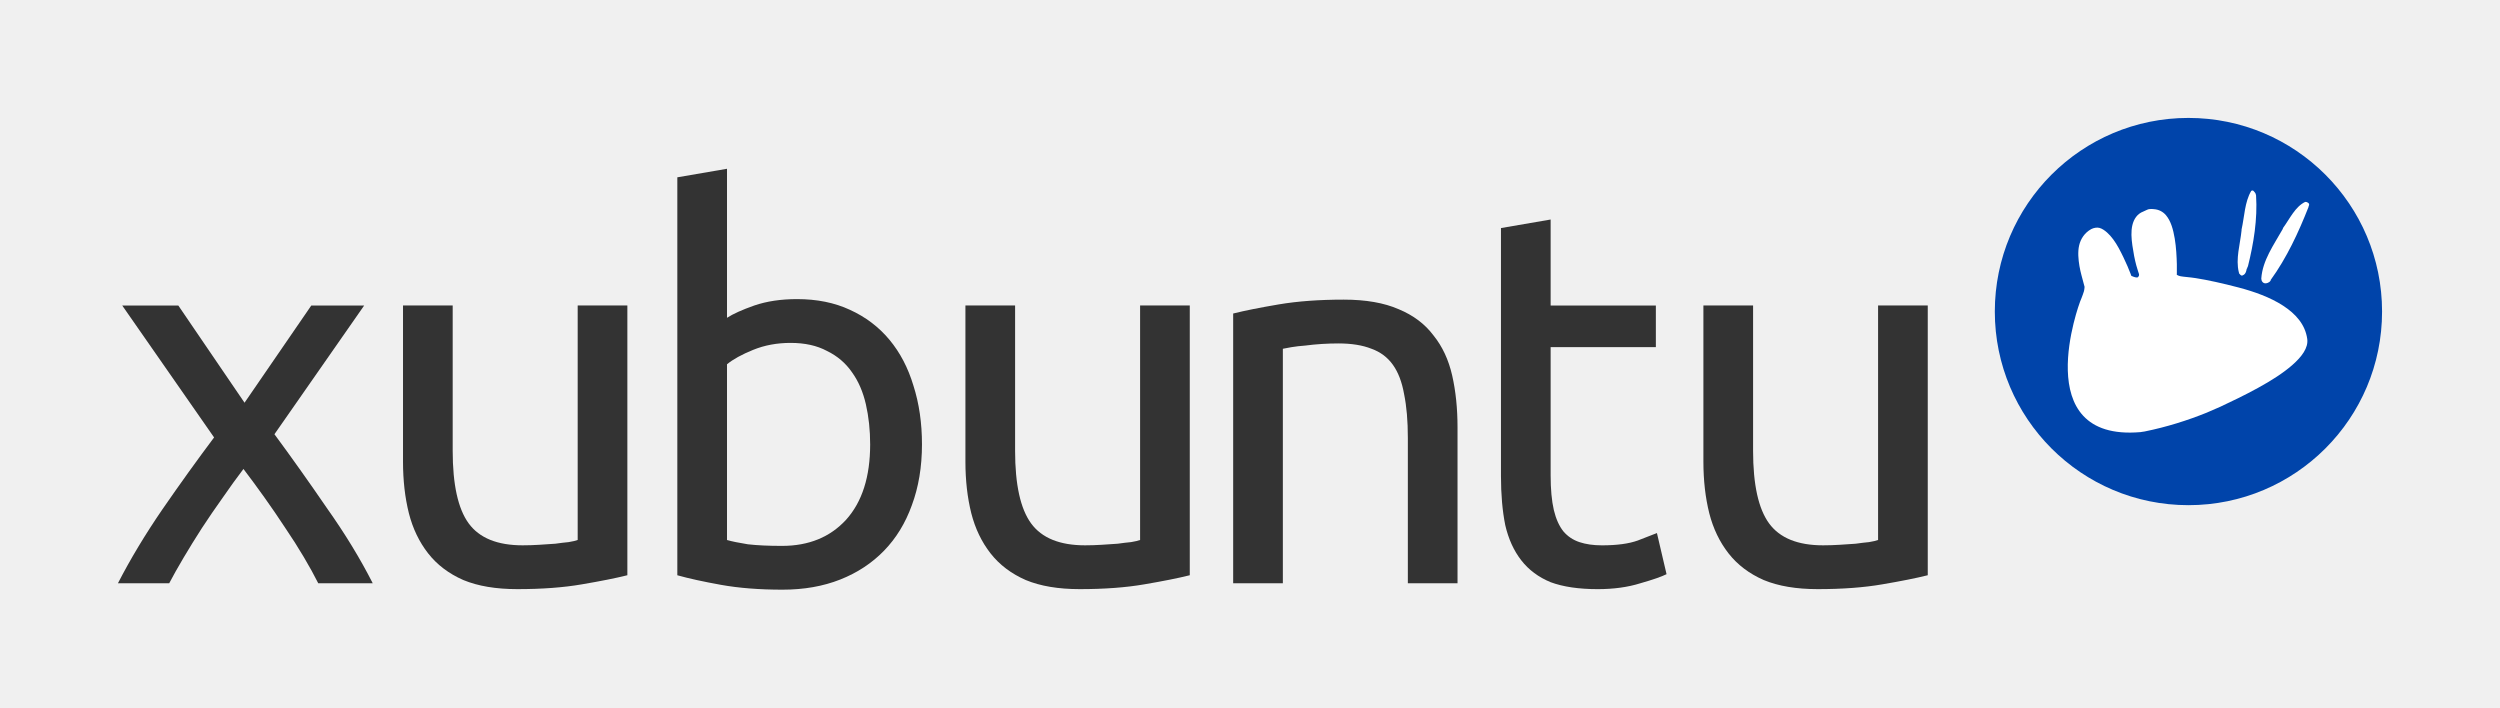
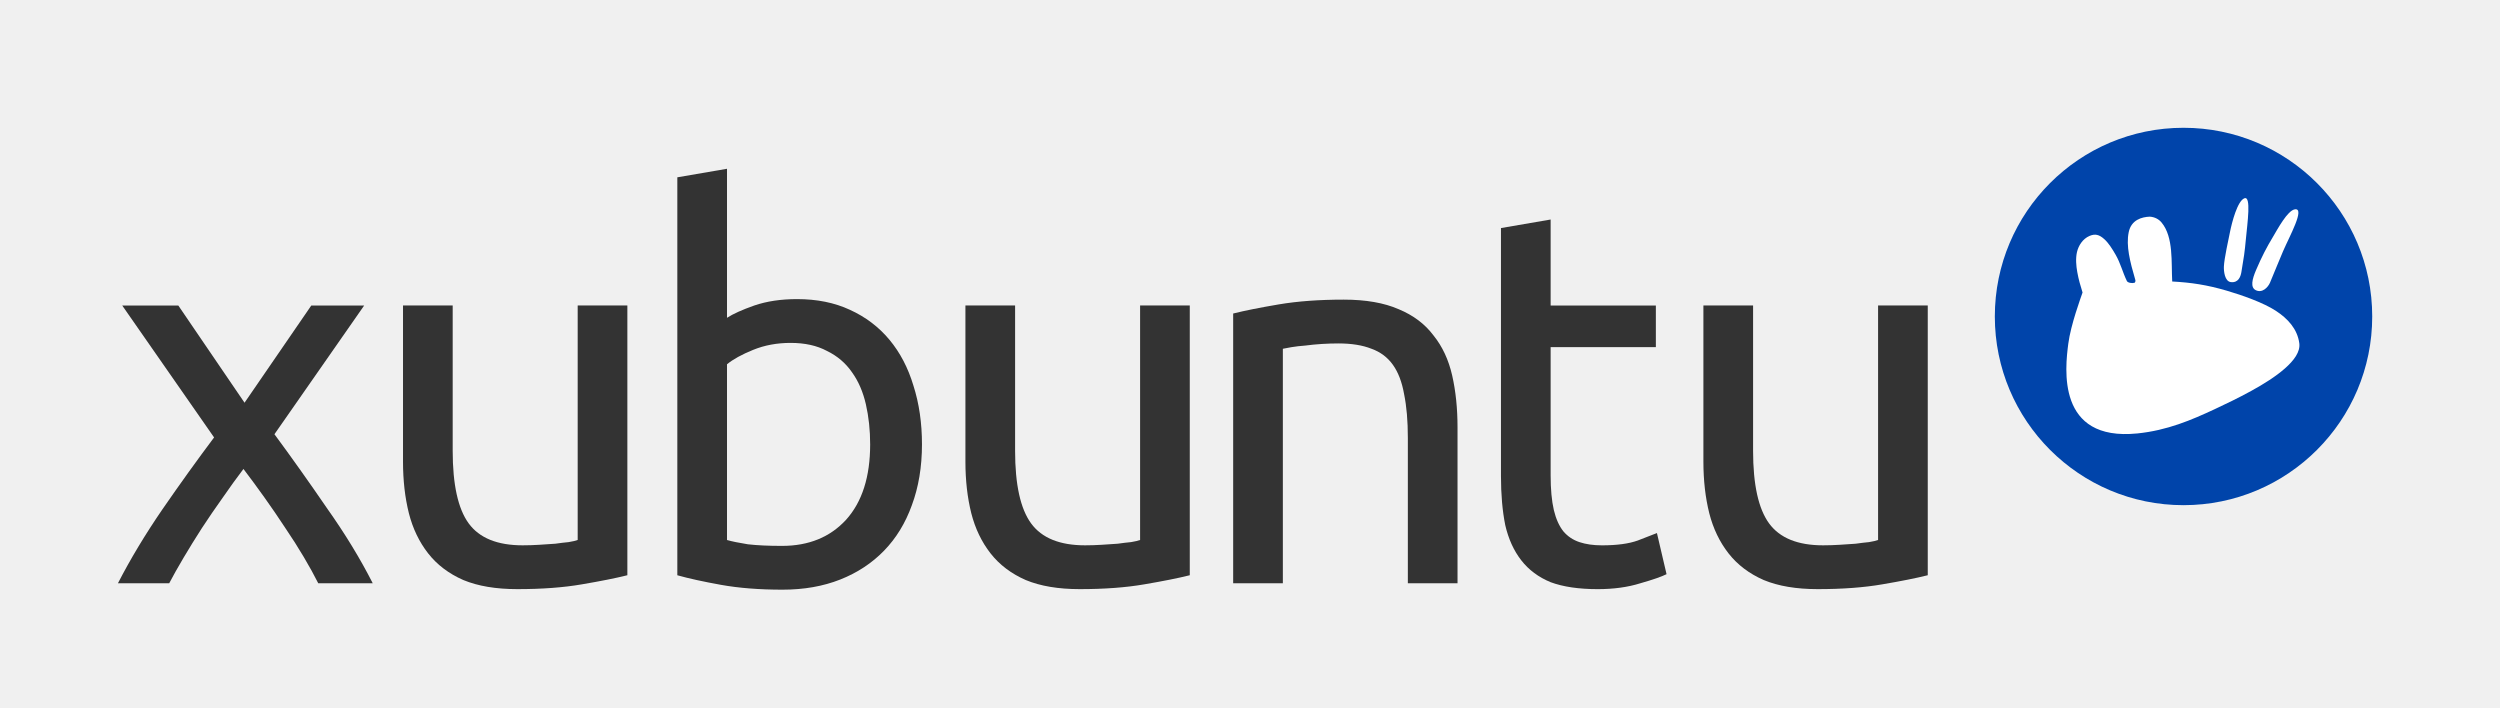
<svg xmlns="http://www.w3.org/2000/svg" width="423.963" height="120" id="svg3681" version="1.1">
  <defs id="defs3683" />
  <g id="layer1" transform="translate(-163.0185,-472.3622)">
-     <g style="fill:#333333;fill-opacity:1;display:inline" id="g3200" transform="matrix(1.45457,0,0,1.45457,-55.9466,-246.4123)">
-       <path d="m 187.639,562.151 c -0.457,-0.913 -1.017,-1.931 -1.681,-3.052 -0.664,-1.121 -1.391,-2.263 -2.18,-3.425 -0.789,-1.204 -1.598,-2.387 -2.429,-3.55 -0.83,-1.162 -1.64,-2.263 -2.429,-3.301 -0.789,1.038 -1.598,2.159 -2.429,3.363 -0.83,1.163 -1.64,2.346 -2.429,3.55 -0.747,1.162 -1.453,2.304 -2.117,3.425 -0.664,1.121 -1.225,2.117 -1.681,2.989 l -5.978,0 c 1.453,-2.823 3.176,-5.688 5.169,-8.594 2.034,-2.948 4.048,-5.75 6.041,-8.407 l -10.711,-15.382 6.539,0 7.722,11.334 7.784,-11.334 6.165,0 -10.462,15.008 c 1.993,2.699 4.027,5.563 6.103,8.594 2.117,2.989 3.903,5.916 5.356,8.781 l -6.352,0" style="font-size:49.492px;font-style:normal;font-weight:normal;fill:#333333;fill-opacity:1;stroke:none;display:inline;font-family:ubuntubeta;-inkscape-font-specification:ubuntubeta" id="path2826" />
-       <path d="m 223.677,561.216 c -1.329,0.332 -3.093,0.685 -5.293,1.059 -2.159,0.374 -4.671,0.56 -7.535,0.56 -2.491,0 -4.588,-0.353 -6.29,-1.059 -1.702,-0.747 -3.072,-1.785 -4.11,-3.114 -1.038,-1.329 -1.785,-2.885 -2.242,-4.671 -0.457,-1.827 -0.685,-3.84 -0.685,-6.041 l 0,-18.184 5.792,0 0,16.939 c -2e-5,3.944 0.623,6.767 1.868,8.469 1.246,1.702 3.342,2.553 6.29,2.553 0.623,10e-6 1.266,-0.021 1.931,-0.062 0.664,-0.042 1.287,-0.083 1.868,-0.125 0.581,-0.083 1.1,-0.145 1.557,-0.187 0.498,-0.083 0.851,-0.166 1.059,-0.249 l 0,-27.339 5.792,0 0,31.449" style="font-size:49.492px;font-style:normal;font-weight:normal;fill:#333333;fill-opacity:1;stroke:none;display:inline;font-family:ubuntubeta;-inkscape-font-specification:ubuntubeta" id="path2828" />
-       <path d="m 235.298,531.2 c 0.706,-0.457 1.764,-0.934 3.176,-1.432 1.453,-0.498 3.114,-0.747 4.982,-0.747 2.325,3e-5 4.38,0.415 6.165,1.246 1.827,0.83 3.363,1.993 4.608,3.487 1.245,1.495 2.18,3.28 2.802,5.356 0.664,2.076 0.996,4.359 0.996,6.85 -2e-5,2.616 -0.394,4.982 -1.183,7.099 -0.747,2.076 -1.827,3.84 -3.238,5.293 -1.412,1.453 -3.114,2.574 -5.107,3.363 -1.993,0.789 -4.235,1.183 -6.726,1.183 -2.699,0 -5.086,-0.187 -7.162,-0.56 -2.076,-0.374 -3.778,-0.747 -5.107,-1.121 l 0,-46.395 5.792,-0.996 0,17.375 m 0,25.907 c 0.581,0.166 1.391,0.332 2.429,0.498 1.079,0.125 2.408,0.187 3.986,0.187 3.114,10e-6 5.605,-1.017 7.473,-3.052 1.868,-2.076 2.802,-5.003 2.802,-8.781 -2e-5,-1.661 -0.166,-3.218 -0.498,-4.671 -0.332,-1.453 -0.872,-2.699 -1.619,-3.737 -0.747,-1.079 -1.723,-1.91 -2.927,-2.491 -1.163,-0.623 -2.574,-0.934 -4.235,-0.934 -1.578,2e-5 -3.031,0.27 -4.359,0.81 -1.329,0.54 -2.346,1.1 -3.052,1.681 l 0,20.489" style="font-size:49.492px;font-style:normal;font-weight:normal;fill:#333333;fill-opacity:1;stroke:none;display:inline;font-family:ubuntubeta;-inkscape-font-specification:ubuntubeta" id="path2830" />
-       <path d="m 289.247,561.216 c -1.329,0.332 -3.093,0.685 -5.293,1.059 -2.159,0.374 -4.671,0.56 -7.535,0.56 -2.491,0 -4.588,-0.353 -6.29,-1.059 -1.702,-0.747 -3.072,-1.785 -4.11,-3.114 -1.038,-1.329 -1.785,-2.885 -2.242,-4.671 -0.457,-1.827 -0.685,-3.84 -0.685,-6.041 l 0,-18.184 5.792,0 0,16.939 c -1e-5,3.944 0.623,6.767 1.868,8.469 1.246,1.702 3.342,2.553 6.29,2.553 0.623,10e-6 1.266,-0.021 1.931,-0.062 0.664,-0.042 1.287,-0.083 1.868,-0.125 0.581,-0.083 1.1,-0.145 1.557,-0.187 0.498,-0.083 0.851,-0.166 1.059,-0.249 l 0,-27.339 5.792,0 0,31.449" style="font-size:49.492px;font-style:normal;font-weight:normal;fill:#333333;fill-opacity:1;stroke:none;display:inline;font-family:ubuntubeta;-inkscape-font-specification:ubuntubeta" id="path2832" />
-       <path d="m 294.31,530.701 c 1.329,-0.332 3.093,-0.685 5.293,-1.059 2.2,-0.374 4.733,-0.56 7.598,-0.56 2.574,4e-5 4.712,0.374 6.414,1.121 1.702,0.706 3.051,1.723 4.048,3.052 1.038,1.287 1.764,2.844 2.18,4.671 0.415,1.827 0.623,3.84 0.623,6.041 l 0,18.184 -5.792,0 0,-16.939 c -3e-5,-1.993 -0.145,-3.695 -0.436,-5.107 -0.249,-1.412 -0.685,-2.553 -1.308,-3.425 -0.623,-0.872 -1.453,-1.495 -2.491,-1.868 -1.038,-0.415 -2.325,-0.623 -3.861,-0.623 -0.623,3e-5 -1.266,0.021 -1.931,0.062 -0.664,0.042 -1.308,0.104 -1.931,0.187 -0.581,0.042 -1.121,0.104 -1.619,0.187 -0.457,0.083 -0.789,0.145 -0.996,0.187 l 0,27.339 -5.792,0 0,-31.449" style="font-size:49.492px;font-style:normal;font-weight:normal;fill:#333333;fill-opacity:1;stroke:none;display:inline;font-family:ubuntubeta;-inkscape-font-specification:ubuntubeta" id="path2834" />
-       <path d="m 331.321,529.767 12.268,0 0,4.857 -12.268,0 0,14.946 c -2e-5,1.619 0.125,2.968 0.374,4.048 0.249,1.038 0.623,1.868 1.121,2.491 0.498,0.581 1.121,0.996 1.868,1.246 0.747,0.249 1.619,0.374 2.616,0.374 1.744,10e-6 3.135,-0.187 4.172,-0.56 1.079,-0.415 1.827,-0.706 2.242,-0.872 l 1.121,4.795 c -0.581,0.291 -1.598,0.644 -3.052,1.059 -1.453,0.457 -3.114,0.685 -4.982,0.685 -2.2,0 -4.027,-0.27 -5.48,-0.81 -1.412,-0.581 -2.553,-1.432 -3.425,-2.553 -0.872,-1.121 -1.495,-2.491 -1.868,-4.11 -0.332,-1.661 -0.498,-3.57 -0.498,-5.729 l 0,-28.896 5.792,-0.996 0,10.026" style="font-size:49.492px;font-style:normal;font-weight:normal;fill:#333333;fill-opacity:1;stroke:none;display:inline;font-family:ubuntubeta;-inkscape-font-specification:ubuntubeta" id="path2836" />
-       <path d="m 375.287,561.216 c -1.329,0.332 -3.093,0.685 -5.293,1.059 -2.159,0.374 -4.671,0.56 -7.535,0.56 -2.491,0 -4.588,-0.353 -6.29,-1.059 -1.702,-0.747 -3.072,-1.785 -4.11,-3.114 -1.038,-1.329 -1.785,-2.885 -2.242,-4.671 -0.457,-1.827 -0.685,-3.84 -0.685,-6.041 l 0,-18.184 5.792,0 0,16.939 c -1e-5,3.944 0.623,6.767 1.868,8.469 1.246,1.702 3.342,2.553 6.29,2.553 0.623,10e-6 1.266,-0.021 1.931,-0.062 0.664,-0.042 1.287,-0.083 1.868,-0.125 0.581,-0.083 1.1,-0.145 1.557,-0.187 0.498,-0.083 0.851,-0.166 1.059,-0.249 l 0,-27.339 5.792,0 0,31.449" style="font-size:49.492px;font-style:normal;font-weight:normal;fill:#333333;fill-opacity:1;stroke:none;display:inline;font-family:ubuntubeta;-inkscape-font-specification:ubuntubeta" id="path2838" />
+     <g style="display:inline;fill:#333333;fill-opacity:1" id="g3200" transform="matrix(1.45457,0,0,1.45457,-55.9466,-246.4123)">
+       <path d="m 187.639,562.151 c -0.457,-0.913 -1.017,-1.931 -1.681,-3.052 -0.664,-1.121 -1.391,-2.263 -2.18,-3.425 -0.789,-1.204 -1.598,-2.387 -2.429,-3.55 -0.83,-1.162 -1.64,-2.263 -2.429,-3.301 -0.789,1.038 -1.598,2.159 -2.429,3.363 -0.83,1.163 -1.64,2.346 -2.429,3.55 -0.747,1.162 -1.453,2.304 -2.117,3.425 -0.664,1.121 -1.225,2.117 -1.681,2.989 h -5.978 c 1.453,-2.823 3.176,-5.688 5.169,-8.594 2.034,-2.948 4.048,-5.75 6.041,-8.407 l -10.711,-15.382 h 6.539 l 7.722,11.334 7.784,-11.334 h 6.165 l -10.462,15.008 c 1.993,2.699 4.027,5.563 6.103,8.594 2.117,2.989 3.903,5.916 5.356,8.781 h -6.352" style="font-style:normal;font-weight:normal;font-size:49.492px;font-family:ubuntubeta;-inkscape-font-specification:ubuntubeta;display:inline;fill:#333333;fill-opacity:1;stroke:none" id="path2826" />
+       <path d="m 223.677,561.216 c -1.329,0.332 -3.093,0.685 -5.293,1.059 -2.159,0.374 -4.671,0.56 -7.535,0.56 -2.491,0 -4.588,-0.353 -6.29,-1.059 -1.702,-0.747 -3.072,-1.785 -4.11,-3.114 -1.038,-1.329 -1.785,-2.885 -2.242,-4.671 -0.457,-1.827 -0.685,-3.84 -0.685,-6.041 v -18.184 h 5.792 v 16.939 c -2e-5,3.944 0.623,6.767 1.868,8.469 1.246,1.702 3.342,2.553 6.29,2.553 0.623,10e-6 1.266,-0.021 1.931,-0.062 0.664,-0.042 1.287,-0.083 1.868,-0.125 0.581,-0.083 1.1,-0.145 1.557,-0.187 0.498,-0.083 0.851,-0.166 1.059,-0.249 v -27.339 h 5.792 v 31.449" style="font-style:normal;font-weight:normal;font-size:49.492px;font-family:ubuntubeta;-inkscape-font-specification:ubuntubeta;display:inline;fill:#333333;fill-opacity:1;stroke:none" id="path2828" />
+       <path d="m 235.298,531.2 c 0.706,-0.457 1.764,-0.934 3.176,-1.432 1.453,-0.498 3.114,-0.747 4.982,-0.747 2.325,3e-5 4.38,0.415 6.165,1.246 1.827,0.83 3.363,1.993 4.608,3.487 1.245,1.495 2.18,3.28 2.802,5.356 0.664,2.076 0.996,4.359 0.996,6.85 -2e-5,2.616 -0.394,4.982 -1.183,7.099 -0.747,2.076 -1.827,3.84 -3.238,5.293 -1.412,1.453 -3.114,2.574 -5.107,3.363 -1.993,0.789 -4.235,1.183 -6.726,1.183 -2.699,0 -5.086,-0.187 -7.162,-0.56 -2.076,-0.374 -3.778,-0.747 -5.107,-1.121 v -46.395 l 5.792,-0.996 v 17.375 m 0,25.907 c 0.581,0.166 1.391,0.332 2.429,0.498 1.079,0.125 2.408,0.187 3.986,0.187 3.114,10e-6 5.605,-1.017 7.473,-3.052 1.868,-2.076 2.802,-5.003 2.802,-8.781 -2e-5,-1.661 -0.166,-3.218 -0.498,-4.671 -0.332,-1.453 -0.872,-2.699 -1.619,-3.737 -0.747,-1.079 -1.723,-1.91 -2.927,-2.491 -1.163,-0.623 -2.574,-0.934 -4.235,-0.934 -1.578,2e-5 -3.031,0.27 -4.359,0.81 -1.329,0.54 -2.346,1.1 -3.052,1.681 v 20.489" style="font-style:normal;font-weight:normal;font-size:49.492px;font-family:ubuntubeta;-inkscape-font-specification:ubuntubeta;display:inline;fill:#333333;fill-opacity:1;stroke:none" id="path2830" />
+       <path d="m 289.247,561.216 c -1.329,0.332 -3.093,0.685 -5.293,1.059 -2.159,0.374 -4.671,0.56 -7.535,0.56 -2.491,0 -4.588,-0.353 -6.29,-1.059 -1.702,-0.747 -3.072,-1.785 -4.11,-3.114 -1.038,-1.329 -1.785,-2.885 -2.242,-4.671 -0.457,-1.827 -0.685,-3.84 -0.685,-6.041 v -18.184 h 5.792 v 16.939 c -1e-5,3.944 0.623,6.767 1.868,8.469 1.246,1.702 3.342,2.553 6.29,2.553 0.623,10e-6 1.266,-0.021 1.931,-0.062 0.664,-0.042 1.287,-0.083 1.868,-0.125 0.581,-0.083 1.1,-0.145 1.557,-0.187 0.498,-0.083 0.851,-0.166 1.059,-0.249 v -27.339 h 5.792 v 31.449" style="font-style:normal;font-weight:normal;font-size:49.492px;font-family:ubuntubeta;-inkscape-font-specification:ubuntubeta;display:inline;fill:#333333;fill-opacity:1;stroke:none" id="path2832" />
+       <path d="m 294.31,530.701 c 1.329,-0.332 3.093,-0.685 5.293,-1.059 2.2,-0.374 4.733,-0.56 7.598,-0.56 2.574,4e-5 4.712,0.374 6.414,1.121 1.702,0.706 3.051,1.723 4.048,3.052 1.038,1.287 1.764,2.844 2.18,4.671 0.415,1.827 0.623,3.84 0.623,6.041 v 18.184 h -5.792 v -16.939 c -3e-5,-1.993 -0.145,-3.695 -0.436,-5.107 -0.249,-1.412 -0.685,-2.553 -1.308,-3.425 -0.623,-0.872 -1.453,-1.495 -2.491,-1.868 -1.038,-0.415 -2.325,-0.623 -3.861,-0.623 -0.623,3e-5 -1.266,0.021 -1.931,0.062 -0.664,0.042 -1.308,0.104 -1.931,0.187 -0.581,0.042 -1.121,0.104 -1.619,0.187 -0.457,0.083 -0.789,0.145 -0.996,0.187 v 27.339 h -5.792 v -31.449" style="font-style:normal;font-weight:normal;font-size:49.492px;font-family:ubuntubeta;-inkscape-font-specification:ubuntubeta;display:inline;fill:#333333;fill-opacity:1;stroke:none" id="path2834" />
+       <path d="m 331.321,529.767 h 12.268 v 4.857 h -12.268 v 14.946 c -2e-5,1.619 0.125,2.968 0.374,4.048 0.249,1.038 0.623,1.868 1.121,2.491 0.498,0.581 1.121,0.996 1.868,1.246 0.747,0.249 1.619,0.374 2.616,0.374 1.744,10e-6 3.135,-0.187 4.172,-0.56 1.079,-0.415 1.827,-0.706 2.242,-0.872 l 1.121,4.795 c -0.581,0.291 -1.598,0.644 -3.052,1.059 -1.453,0.457 -3.114,0.685 -4.982,0.685 -2.2,0 -4.027,-0.27 -5.48,-0.81 -1.412,-0.581 -2.553,-1.432 -3.425,-2.553 -0.872,-1.121 -1.495,-2.491 -1.868,-4.11 -0.332,-1.661 -0.498,-3.57 -0.498,-5.729 v -28.896 l 5.792,-0.996 v 10.026" style="font-style:normal;font-weight:normal;font-size:49.492px;font-family:ubuntubeta;-inkscape-font-specification:ubuntubeta;display:inline;fill:#333333;fill-opacity:1;stroke:none" id="path2836" />
+       <path d="m 375.287,561.216 c -1.329,0.332 -3.093,0.685 -5.293,1.059 -2.159,0.374 -4.671,0.56 -7.535,0.56 -2.491,0 -4.588,-0.353 -6.29,-1.059 -1.702,-0.747 -3.072,-1.785 -4.11,-3.114 -1.038,-1.329 -1.785,-2.885 -2.242,-4.671 -0.457,-1.827 -0.685,-3.84 -0.685,-6.041 v -18.184 h 5.792 v 16.939 c -1e-5,3.944 0.623,6.767 1.868,8.469 1.246,1.702 3.342,2.553 6.29,2.553 0.623,10e-6 1.266,-0.021 1.931,-0.062 0.664,-0.042 1.287,-0.083 1.868,-0.125 0.581,-0.083 1.1,-0.145 1.557,-0.187 0.498,-0.083 0.851,-0.166 1.059,-0.249 v -27.339 h 5.792 v 31.449" style="font-style:normal;font-weight:normal;font-size:49.492px;font-family:ubuntubeta;-inkscape-font-specification:ubuntubeta;display:inline;fill:#333333;fill-opacity:1;stroke:none" id="path2838" />
    </g>
-     <g id="g3637" transform="matrix(1.026086,0,0,1.026086,162.7038,134.638)">
-       <path transform="matrix(2.405369,0,0,2.405369,-259.9597,532.2541)" d="m 271.875,-63.036 c 0,7.347 -5.956,13.304 -13.304,13.304 -7.347,0 -13.304,-5.956 -13.304,-13.304 0,-7.347 5.956,-13.304 13.304,-13.304 7.347,0 13.304,5.956 13.304,13.304 z" id="path3354" style="fill:#0044aa;fill-opacity:1;stroke:none" />
-       <g transform="matrix(1.6,0,0,1.6,-197.5893,-247.9413)" id="g3372">
-         <g id="g3368" transform="translate(0.4464286,-0.04464286)">
-           <path d="m 355.844,380.406 c -0.07,0.04 -0.081,0.061 -0.062,0.031 -0.679,1.144 -0.697,2.653 -1,4 a 0.498,0.498 0 0 1 0,0.031 c -0.005,0.02 0.005,0.043 0,0.062 -0.147,1.446 -0.624,2.921 -0.281,4.312 a 0.498,0.498 0 0 1 0.031,0.094 c 0.003,0.01 -0.003,0.021 0,0.031 0.005,0.008 -0.005,0.024 0,0.031 0.006,0.009 0.025,-0.008 0.031,0 0.073,0.101 0.162,0.176 0.219,0.188 0.04,0.008 0.11,0.004 0.25,-0.094 0.151,-0.105 0.237,-0.316 0.281,-0.594 a 0.498,0.498 0 0 1 0.062,-0.094 0.498,0.498 0 0 1 0,-0.031 0.498,0.498 0 0 1 0.031,-0.094 0.498,0.498 0 0 1 0.031,-0.031 c 0.598,-2.387 1.003,-4.892 0.844,-7.344 -0.02,-0.122 -0.043,-0.207 -0.156,-0.344 -0.075,-0.091 -0.137,-0.143 -0.156,-0.156 -0.019,-0.013 0.007,-0.004 -0.062,0 a 0.498,0.498 0 0 1 -0.031,0 c -0.026,0.003 -0.016,-6.1e-4 -0.031,0 z" id="path3366" style="fill:#ffffff;fill-opacity:1;stroke:none" />
-           <path transform="translate(-0.4910714,-0.2678571)" d="m 361.844,381.844 c -1.036,0.504 -1.567,1.705 -2.281,2.688 a 0.467,0.467 0 0 1 -0.031,0.094 0.467,0.467 0 0 1 -0.031,0.062 c -0.906,1.605 -2.061,3.207 -2.188,5.062 -7.1e-4,0.011 6.5e-4,0.021 0,0.031 0.014,0.28 0.174,0.432 0.344,0.469 0.167,0.036 0.474,-0.059 0.594,-0.25 a 0.467,0.467 0 0 1 0.031,-0.031 0.467,0.467 0 0 1 0,-0.031 0.467,0.467 0 0 1 0,-0.031 c 1.646,-2.262 2.884,-4.925 3.906,-7.531 a 0.467,0.467 0 0 1 0,-0.031 c 0.071,-0.171 0.094,-0.215 0.031,-0.344 -0.018,-0.038 -0.212,-0.169 -0.312,-0.156 -0.016,0.007 -0.046,-0.008 -0.062,0 z" id="path3364" style="fill:#ffffff;fill-opacity:1;stroke:none" />
-         </g>
-         <path style="fill:#ffffff;fill-opacity:1;stroke:none" d="m 345.67,382.277 c -0.167,0.031 -0.416,0.181 -0.594,0.25 -0.628,0.238 -0.975,0.777 -1.125,1.406 -0.153,0.644 -0.102,1.361 0,2.094 0.102,0.731 0.248,1.486 0.406,2.062 0.136,0.498 0.234,0.741 0.281,0.906 l 0,0.125 c 0,0.054 -0.026,0.05 -0.062,0.094 -0.02,0.011 0.02,0.062 0,0.062 -0.045,0.035 -0.1,0.062 -0.156,0.062 -0.111,0.007 -0.198,-0.033 -0.312,-0.062 -0.078,-0.018 -0.18,-0.081 -0.156,-0.062 -0.036,-0.022 -0.101,-0.024 -0.125,-0.062 0,0.015 0.022,0.014 0,-0.031 -0.025,-0.047 -0.054,-0.166 -0.094,-0.25 -0.089,-0.189 -0.159,-0.409 -0.281,-0.688 -0.244,-0.555 -0.558,-1.236 -0.906,-1.875 -0.35,-0.641 -0.762,-1.224 -1.219,-1.625 -0.228,-0.201 -0.51,-0.402 -0.781,-0.469 -0.262,-0.066 -0.573,-0.01 -0.844,0.125 -0.7,0.388 -1.096,1.024 -1.25,1.688 -0.155,0.673 -0.082,1.449 0.031,2.125 0.115,0.675 0.292,1.231 0.406,1.688 0.049,0.193 0.109,0.372 0.125,0.469 0,0.096 -0.039,0.345 -0.062,0.438 -0.118,0.409 -0.406,1.094 -0.406,1.094 0,0 -5.453,14.483 6.25,13.469 0.096,-0.007 0.315,-0.062 0.406,-0.062 2.298,-0.463 4.473,-1.158 6.406,-1.938 0.38,-0.182 0.878,-0.363 1.438,-0.625 1.119,-0.524 2.525,-1.196 3.875,-1.938 1.351,-0.742 2.605,-1.533 3.562,-2.375 0.96,-0.843 1.66,-1.767 1.531,-2.688 -0.204,-1.483 -1.189,-2.586 -2.5,-3.438 -1.316,-0.855 -2.957,-1.445 -4.594,-1.875 -1.636,-0.43 -3.224,-0.78 -4.438,-0.969 -0.607,-0.095 -1.175,-0.122 -1.531,-0.188 -0.105,-0.018 -0.162,-0.044 -0.219,-0.062 -0.031,-0.004 -0.033,-0.013 -0.062,-0.031 -0.036,-0.022 -0.103,-0.024 -0.125,-0.062 -0.02,-0.036 0,-0.083 0,-0.125 0,-0.016 -1.7e-4,-0.041 0,-0.062 l 0,-0.906 c -0.02,-0.748 -0.064,-1.736 -0.219,-2.656 -0.156,-0.925 -0.398,-1.809 -0.906,-2.406 -0.302,-0.355 -0.73,-0.589 -1.25,-0.625 -0.156,-0.018 -0.331,-0.031 -0.5,0 z" id="path3302" />
-       </g>
+     <g transform="translate(1.2e-5,2.8e-5)" id="g4502">
+       <circle style="fill:#0044aa;fill-opacity:1;stroke:none" id="path12878" cx="533.312" cy="526.032" r="32" />
+       <path id="path12949" d="m 524.013,511.754 c -0.463,2.295 0.202,4.923 1.131,8.1 0.056,0.192 -0.053,0.437 -0.151,0.466 -0.422,0.123 -1.145,-0.008 -1.285,-0.295 -0.724,-1.487 -1.068,-3.007 -1.914,-4.47 -0.585,-1.012 -1.19,-1.978 -1.911,-2.631 -0.876,-0.793 -1.562,-0.949 -2.498,-0.558 -1.182,0.494 -1.896,1.678 -2.141,2.739 -0.249,1.077 -0.145,2.321 0.05,3.4 0.229,1.27 0.52,2.272 0.894,3.461 -0.285,0.844 -2.004,5.477 -2.419,8.689 -0.533,4.123 -2.033,16.599 11.713,15.212 5.07,-0.512 9.202,-2.289 13.112,-4.112 1.792,-0.835 4.039,-1.913 6.2,-3.1 2.162,-1.187 4.167,-2.453 5.7,-3.8 1.535,-1.349 2.654,-2.827 2.45,-4.3 -0.328,-2.373 -1.902,-4.137 -4,-5.5 -2.106,-1.368 -5.701,-2.638 -8.3,-3.398 -3.41,-0.996 -6.05,-1.383 -9.25,-1.558 -0.179,-3.242 0.253,-7.509 -1.8,-9.995 -0.475,-0.576 -1.169,-0.942 -2,-1 -1.336,0.054 -3.152,0.519 -3.581,2.65 z" style="opacity:1;fill:#ffffff;fill-opacity:1;stroke:none" />
+       <path id="path12953" d="m 540.158,517.551 c -0.035,0.799 0.133,2.521 1.179,2.653 1.248,0.147 1.648,-0.88 1.784,-1.683 0.433,-2.555 0.553,-3.319 0.769,-5.634 0.255,-2.729 0.925,-7.331 -0.246,-6.902 -1.187,0.435 -2.129,4.111 -2.438,5.652 -0.241,1.2 -0.989,4.542 -1.048,5.913 z" style="opacity:1;fill:#ffffff;fill-opacity:1;stroke:none" />
+       <path style="opacity:1;fill:#ffffff;fill-opacity:1;stroke:none" d="m 545.623,518.131 c -0.683,1.595 -1.007,2.973 -0.062,3.441 1.126,0.558 2.098,-0.522 2.415,-1.272 0.955,-2.262 1.483,-3.632 2.22,-5.343 1.084,-2.517 3.788,-7.353 2.003,-7.096 -1.251,0.18 -2.934,3.358 -3.741,4.706 -1.041,1.732 -1.85,3.267 -2.834,5.565 z" id="path12955" />
    </g>
  </g>
</svg>
